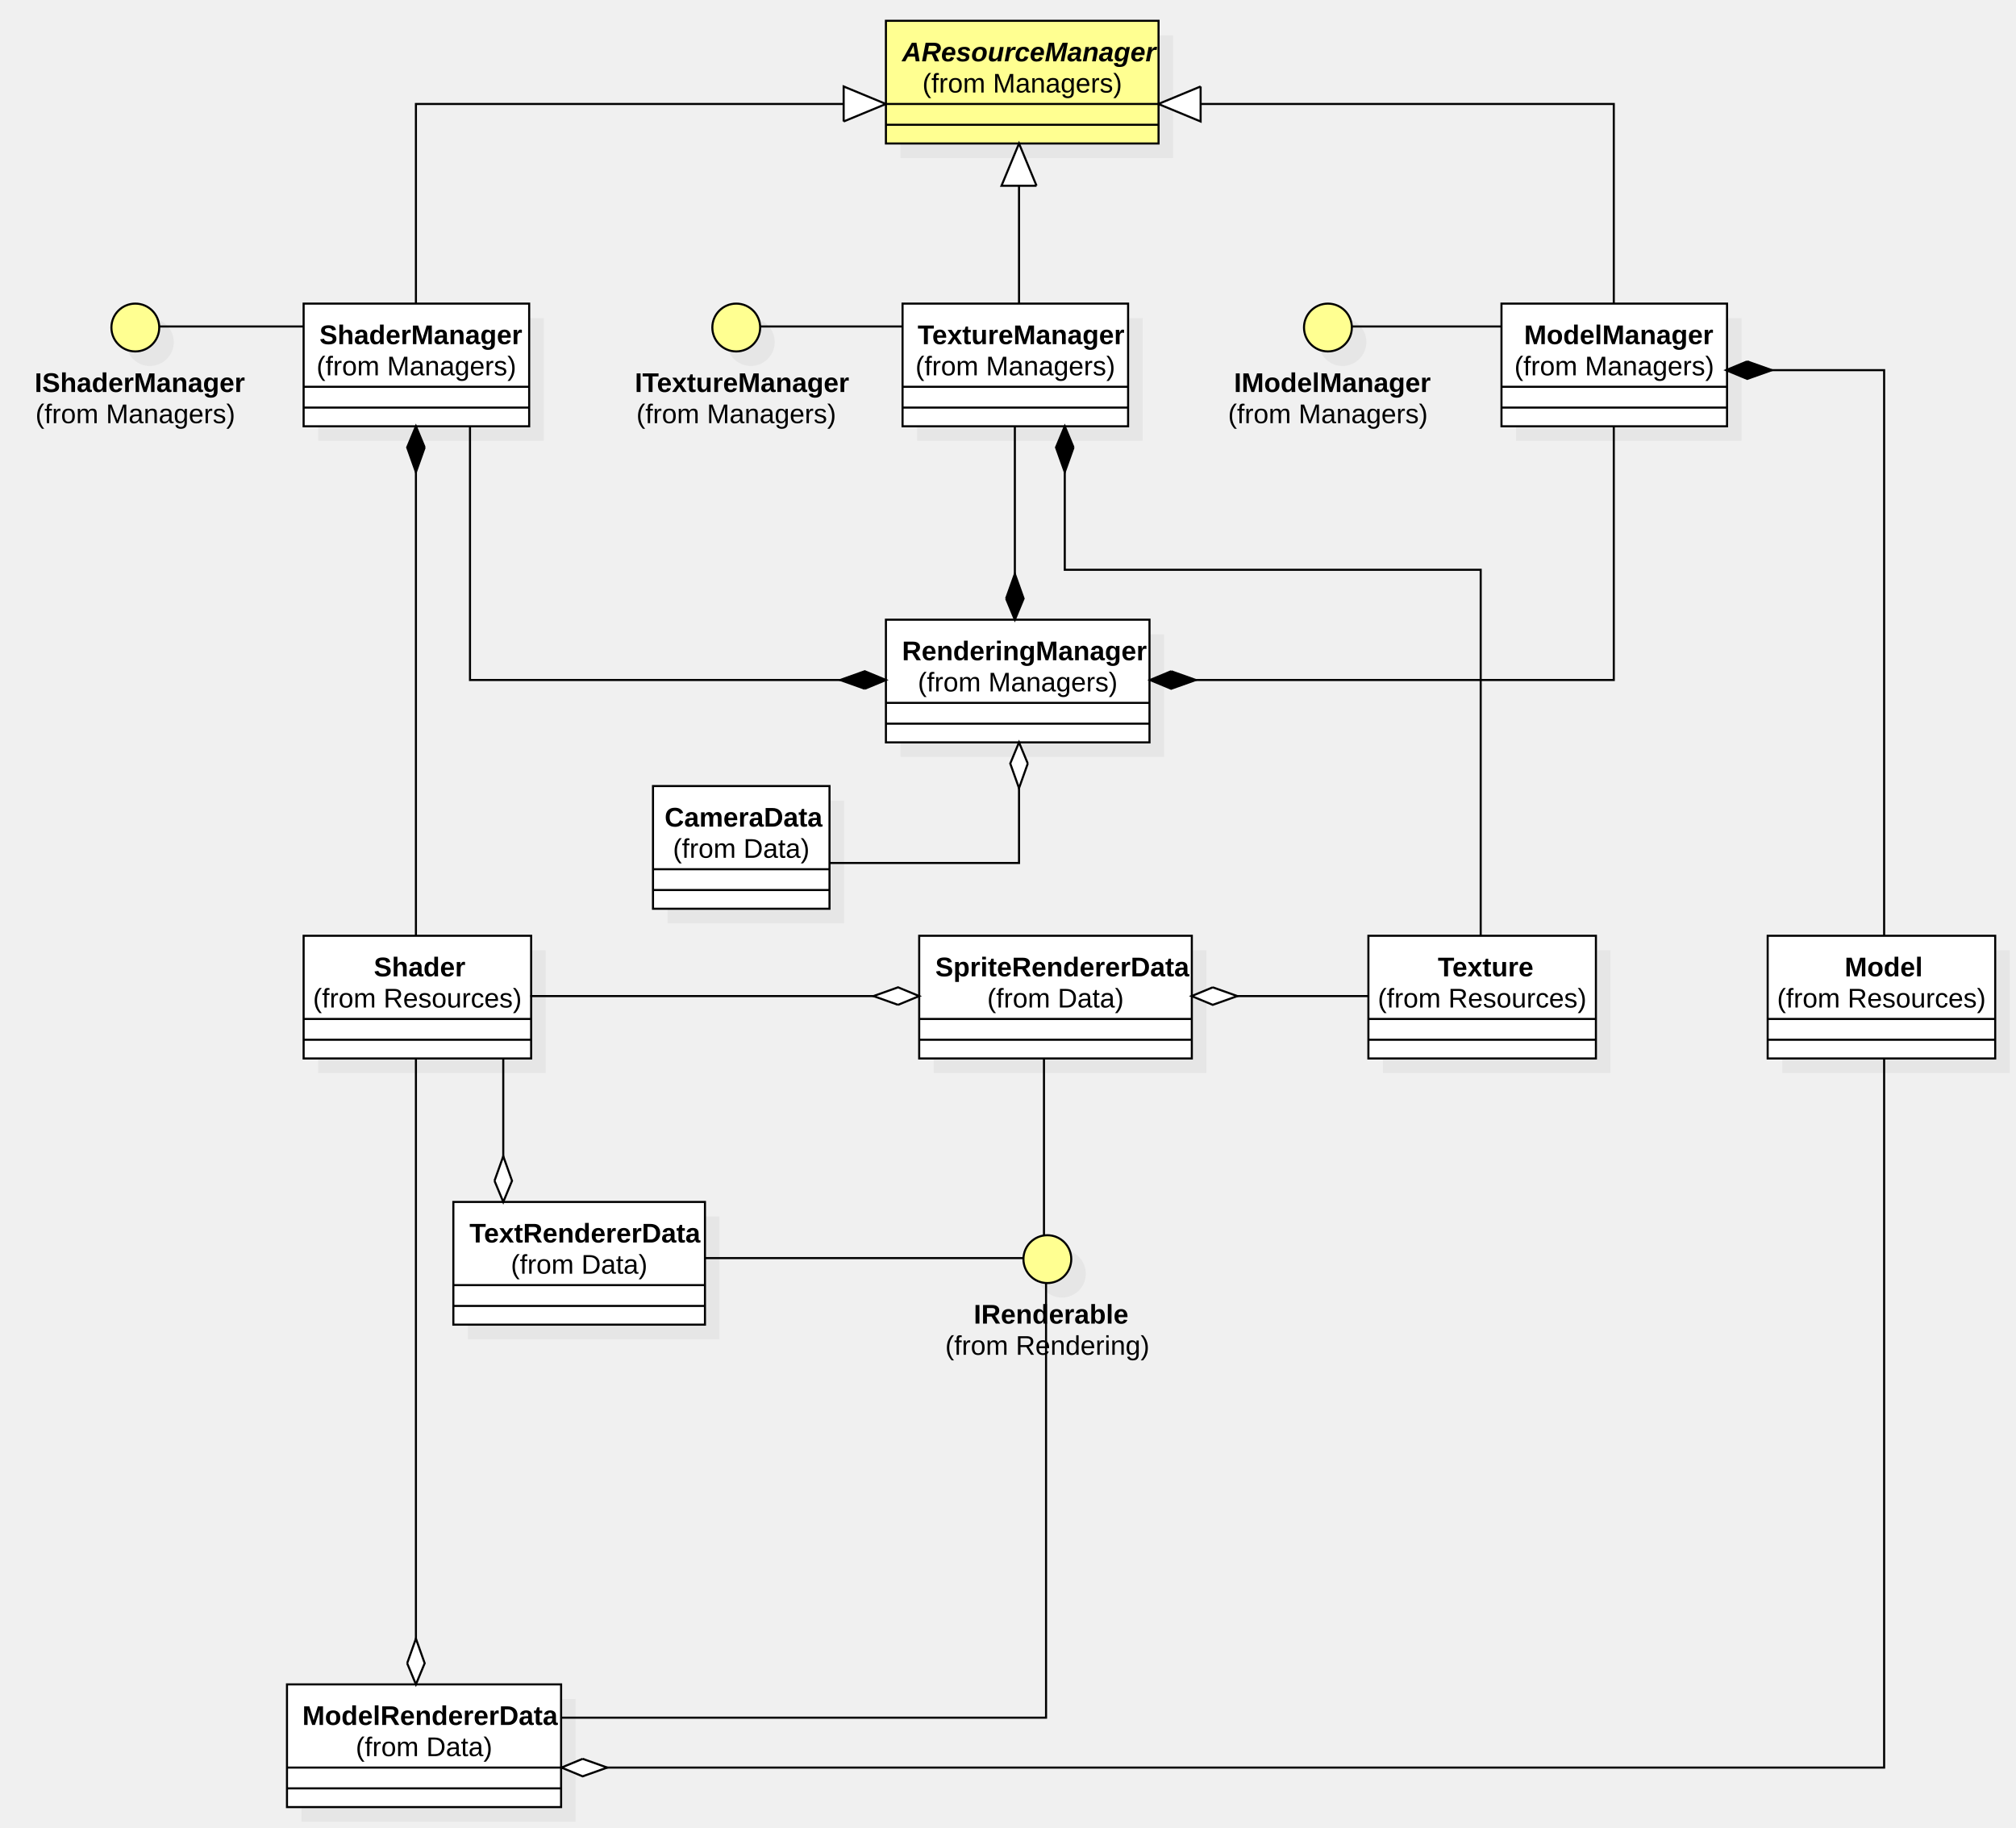
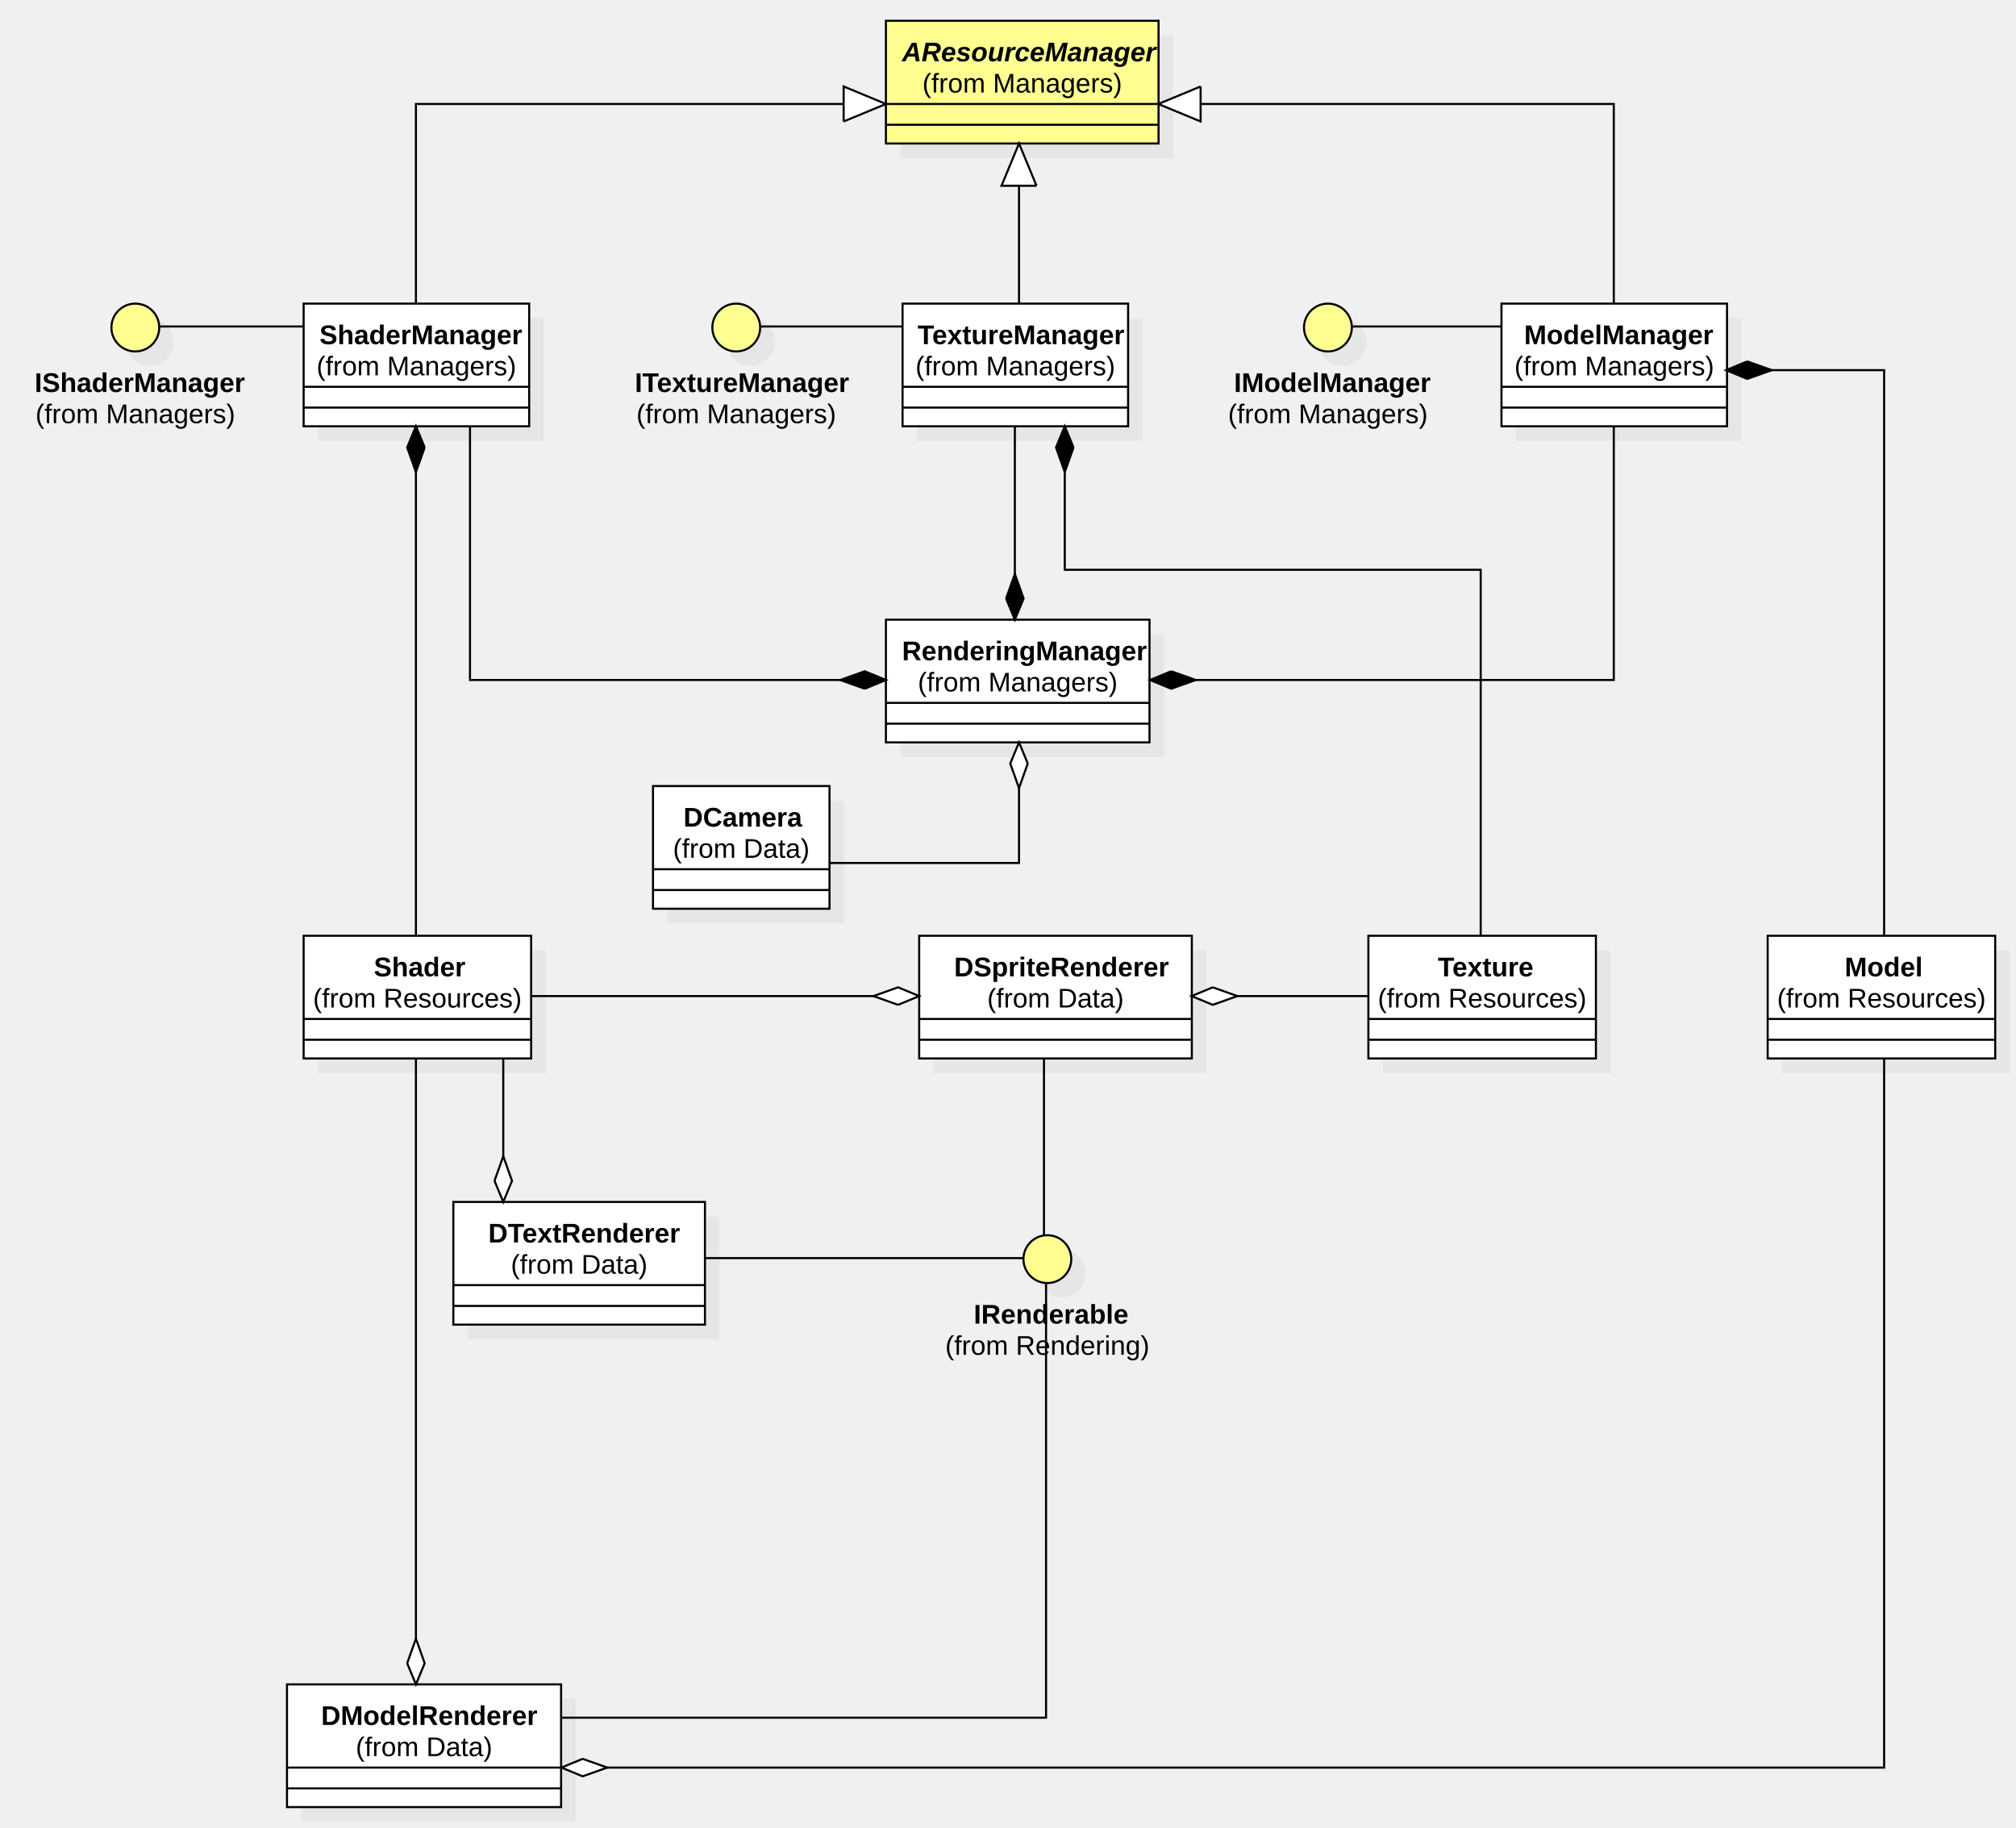
<svg xmlns="http://www.w3.org/2000/svg" version="1.1" width="969.407" height="879">
  <defs />
  <g>
    <g transform="translate(-22,-6) scale(1,1)">
      <rect fill="#C0C0C0" stroke="none" x="455" y="311" width="126.743" height="59" opacity="0.2" />
    </g>
    <g transform="translate(-22,-6) scale(1,1)">
      <rect fill="#ffffff" stroke="none" x="448" y="304" width="126.743" height="59" />
    </g>
    <g transform="translate(-22,-6) scale(1,1)">
      <path fill="none" stroke="#000000" d="M 448 304 L 574.743 304 L 574.743 363 L 448 363 L 448 304 Z Z" stroke-miterlimit="10" />
    </g>
    <g transform="translate(-22,-6) scale(1,1)">
      <path fill="none" stroke="#000000" d="M 448 344 L 574.743 344" stroke-miterlimit="10" />
    </g>
    <g transform="translate(-22,-6) scale(1,1)">
      <path fill="none" stroke="#000000" d="M 448 354 L 574.743 354" stroke-miterlimit="10" />
    </g>
    <g transform="translate(-22,-6) scale(1,1)">
      <g>
        <path fill="none" stroke="none" />
        <text fill="#000000" stroke="none" font-family="Arial" font-size="13px" font-style="normal" font-weight="bold" text-decoration="none" x="455.725" y="323.5">RenderingManager</text>
      </g>
    </g>
    <g transform="translate(-22,-6) scale(1,1)">
      <g>
        <path fill="none" stroke="none" />
        <text fill="#000000" stroke="none" font-family="Arial" font-size="13px" font-style="normal" font-weight="normal" text-decoration="none" x="463.332" y="338.5">(from Managers)</text>
      </g>
    </g>
    <g transform="translate(-22,-6) scale(1,1)">
      <rect fill="#C0C0C0" stroke="none" x="175" y="159" width="108.455" height="59" opacity="0.2" />
    </g>
    <g transform="translate(-22,-6) scale(1,1)">
      <rect fill="#ffffff" stroke="none" x="168" y="152" width="108.455" height="59" />
    </g>
    <g transform="translate(-22,-6) scale(1,1)">
      <path fill="none" stroke="#000000" d="M 168 152 L 276.455 152 L 276.455 211 L 168 211 L 168 152 Z Z" stroke-miterlimit="10" />
    </g>
    <g transform="translate(-22,-6) scale(1,1)">
      <path fill="none" stroke="#000000" d="M 168 192 L 276.455 192" stroke-miterlimit="10" />
    </g>
    <g transform="translate(-22,-6) scale(1,1)">
      <path fill="none" stroke="#000000" d="M 168 202 L 276.455 202" stroke-miterlimit="10" />
    </g>
    <g transform="translate(-22,-6) scale(1,1)">
      <g>
        <path fill="none" stroke="none" />
        <text fill="#000000" stroke="none" font-family="Arial" font-size="13px" font-style="normal" font-weight="bold" text-decoration="none" x="175.614" y="171.5">ShaderManager</text>
      </g>
    </g>
    <g transform="translate(-22,-6) scale(1,1)">
      <g>
        <path fill="none" stroke="none" />
        <text fill="#000000" stroke="none" font-family="Arial" font-size="13px" font-style="normal" font-weight="normal" text-decoration="none" x="174.188" y="186.5">(from Managers)</text>
      </g>
    </g>
    <g transform="translate(-22,-6) scale(1,1)">
      <rect fill="#C0C0C0" stroke="none" x="455" y="23" width="131.097" height="59" opacity="0.2" />
    </g>
    <g transform="translate(-22,-6) scale(1,1)">
      <rect fill="#ffff91" stroke="none" x="448" y="16" width="131.097" height="59" />
    </g>
    <g transform="translate(-22,-6) scale(1,1)">
      <path fill="none" stroke="#000000" d="M 448 16 L 579.097 16 L 579.097 75 L 448 75 L 448 16 Z Z" stroke-miterlimit="10" />
    </g>
    <g transform="translate(-22,-6) scale(1,1)">
      <path fill="none" stroke="#000000" d="M 448 56 L 579.097 56" stroke-miterlimit="10" />
    </g>
    <g transform="translate(-22,-6) scale(1,1)">
      <path fill="none" stroke="#000000" d="M 448 66 L 579.097 66" stroke-miterlimit="10" />
    </g>
    <g transform="translate(-22,-6) scale(1,1)">
      <g>
        <path fill="none" stroke="none" />
        <text fill="#000000" stroke="none" font-family="Arial" font-size="13px" font-style="italic" font-weight="bold" text-decoration="none" x="455.74" y="35.5">AResourceManager</text>
      </g>
    </g>
    <g transform="translate(-22,-6) scale(1,1)">
      <g>
        <path fill="none" stroke="none" />
        <text fill="#000000" stroke="none" font-family="Arial" font-size="13px" font-style="normal" font-weight="normal" text-decoration="none" x="465.51" y="50.5">(from Managers)</text>
      </g>
    </g>
    <g transform="translate(-22,-6) scale(1,1)">
      <path fill="none" stroke="#000000" d="M 222 152 L 222 56 L 448 56" stroke-miterlimit="10" />
    </g>
    <g transform="translate(-22,-6) scale(1,1)">
      <path fill="#FFFFFF" stroke="none" d="M 427.675 64.419 L 448 56 L 427.675 47.581" />
    </g>
    <g transform="translate(-22,-6) scale(1,1)">
      <path fill="none" stroke="#000000" d="M 427.675 64.419 L 448 56 L 427.675 47.581 L 427.675 64.419" stroke-miterlimit="10" />
    </g>
    <g transform="translate(-22,-6) scale(1,1)">
      <rect fill="#C0C0C0" stroke="none" x="463" y="159" width="108.455" height="59" opacity="0.2" />
    </g>
    <g transform="translate(-22,-6) scale(1,1)">
      <rect fill="#ffffff" stroke="none" x="456" y="152" width="108.455" height="59" />
    </g>
    <g transform="translate(-22,-6) scale(1,1)">
      <path fill="none" stroke="#000000" d="M 456 152 L 564.455 152 L 564.455 211 L 456 211 L 456 152 Z Z" stroke-miterlimit="10" />
    </g>
    <g transform="translate(-22,-6) scale(1,1)">
      <path fill="none" stroke="#000000" d="M 456 192 L 564.455 192" stroke-miterlimit="10" />
    </g>
    <g transform="translate(-22,-6) scale(1,1)">
      <path fill="none" stroke="#000000" d="M 456 202 L 564.455 202" stroke-miterlimit="10" />
    </g>
    <g transform="translate(-22,-6) scale(1,1)">
      <g>
        <path fill="none" stroke="none" />
        <text fill="#000000" stroke="none" font-family="Arial" font-size="13px" font-style="normal" font-weight="bold" text-decoration="none" x="463.258" y="171.5">TextureManager</text>
      </g>
    </g>
    <g transform="translate(-22,-6) scale(1,1)">
      <g>
        <path fill="none" stroke="none" />
        <text fill="#000000" stroke="none" font-family="Arial" font-size="13px" font-style="normal" font-weight="normal" text-decoration="none" x="462.188" y="186.5">(from Managers)</text>
      </g>
    </g>
    <g transform="translate(-22,-6) scale(1,1)">
      <rect fill="#C0C0C0" stroke="none" x="751" y="159" width="108.455" height="59" opacity="0.2" />
    </g>
    <g transform="translate(-22,-6) scale(1,1)">
      <rect fill="#ffffff" stroke="none" x="744" y="152" width="108.455" height="59" />
    </g>
    <g transform="translate(-22,-6) scale(1,1)">
      <path fill="none" stroke="#000000" d="M 744 152 L 852.455 152 L 852.455 211 L 744 211 L 744 152 Z Z" stroke-miterlimit="10" />
    </g>
    <g transform="translate(-22,-6) scale(1,1)">
      <path fill="none" stroke="#000000" d="M 744 192 L 852.455 192" stroke-miterlimit="10" />
    </g>
    <g transform="translate(-22,-6) scale(1,1)">
      <path fill="none" stroke="#000000" d="M 744 202 L 852.455 202" stroke-miterlimit="10" />
    </g>
    <g transform="translate(-22,-6) scale(1,1)">
      <g>
        <path fill="none" stroke="none" />
        <text fill="#000000" stroke="none" font-family="Arial" font-size="13px" font-style="normal" font-weight="bold" text-decoration="none" x="754.87" y="171.5">ModelManager</text>
      </g>
    </g>
    <g transform="translate(-22,-6) scale(1,1)">
      <g>
        <path fill="none" stroke="none" />
        <text fill="#000000" stroke="none" font-family="Arial" font-size="13px" font-style="normal" font-weight="normal" text-decoration="none" x="750.188" y="186.5">(from Managers)</text>
      </g>
    </g>
    <g transform="translate(-22,-6) scale(1,1)">
      <path fill="none" stroke="#000000" d="M 512 152 L 512 75" stroke-miterlimit="10" />
    </g>
    <g transform="translate(-22,-6) scale(1,1)">
      <path fill="#FFFFFF" stroke="none" d="M 520.419 95.325 L 512 75 L 503.581 95.325" />
    </g>
    <g transform="translate(-22,-6) scale(1,1)">
      <path fill="none" stroke="#000000" d="M 520.419 95.325 L 512 75 L 503.581 95.325 L 520.419 95.325" stroke-miterlimit="10" />
    </g>
    <g transform="translate(-22,-6) scale(1,1)">
      <path fill="none" stroke="#000000" d="M 798 152 L 798 56 L 579 56" stroke-miterlimit="10" />
    </g>
    <g transform="translate(-22,-6) scale(1,1)">
      <path fill="#FFFFFF" stroke="none" d="M 599.325 47.581 L 579 56 L 599.325 64.419" />
    </g>
    <g transform="translate(-22,-6) scale(1,1)">
      <path fill="none" stroke="#000000" d="M 599.325 47.581 L 579 56 L 599.325 64.419 L 599.325 47.581" stroke-miterlimit="10" />
    </g>
    <g transform="translate(-22,-6) scale(1,1)">
      <path fill="none" stroke="#000000" d="M 248 211 L 248 333 L 448 333" stroke-miterlimit="10" />
    </g>
    <g transform="translate(-22,-6) scale(1,1)">
      <path fill="#000000" stroke="none" d="M 437.837 337.21 L 448 333 L 437.837 328.79 L 426 333" />
    </g>
    <g transform="translate(-22,-6) scale(1,1)">
      <path fill="none" stroke="#000000" d="M 437.837 337.21 L 448 333 L 437.837 328.79 L 426 333 L 437.837 337.21" stroke-miterlimit="10" />
    </g>
    <g transform="translate(-22,-6) scale(1,1)">
      <path fill="none" stroke="#000000" d="M 510 211 L 510 304" stroke-miterlimit="10" />
    </g>
    <g transform="translate(-22,-6) scale(1,1)">
      <path fill="#000000" stroke="none" d="M 505.79 293.837 L 510 304 L 514.21 293.837 L 510 282" />
    </g>
    <g transform="translate(-22,-6) scale(1,1)">
      <path fill="none" stroke="#000000" d="M 505.79 293.837 L 510 304 L 514.21 293.837 L 510 282 L 505.79 293.837" stroke-miterlimit="10" />
    </g>
    <g transform="translate(-22,-6) scale(1,1)">
      <path fill="none" stroke="#000000" d="M 798 211 L 798 333 L 575 333" stroke-miterlimit="10" />
    </g>
    <g transform="translate(-22,-6) scale(1,1)">
      <path fill="#000000" stroke="none" d="M 585.163 328.79 L 575 333 L 585.163 337.21 L 597 333" />
    </g>
    <g transform="translate(-22,-6) scale(1,1)">
      <path fill="none" stroke="#000000" d="M 585.163 328.79 L 575 333 L 585.163 337.21 L 597 333 L 585.163 328.79" stroke-miterlimit="10" />
    </g>
    <g transform="translate(-22,-6) scale(1,1)">
      <rect fill="#C0C0C0" stroke="none" x="687" y="463" width="109.407" height="59" opacity="0.2" />
    </g>
    <g transform="translate(-22,-6) scale(1,1)">
      <rect fill="#ffffff" stroke="none" x="680" y="456" width="109.407" height="59" />
    </g>
    <g transform="translate(-22,-6) scale(1,1)">
      <path fill="none" stroke="#000000" d="M 680 456 L 789.407 456 L 789.407 515 L 680 515 L 680 456 Z Z" stroke-miterlimit="10" />
    </g>
    <g transform="translate(-22,-6) scale(1,1)">
      <path fill="none" stroke="#000000" d="M 680 496 L 789.407 496" stroke-miterlimit="10" />
    </g>
    <g transform="translate(-22,-6) scale(1,1)">
      <path fill="none" stroke="#000000" d="M 680 506 L 789.407 506" stroke-miterlimit="10" />
    </g>
    <g transform="translate(-22,-6) scale(1,1)">
      <g>
        <path fill="none" stroke="none" />
        <text fill="#000000" stroke="none" font-family="Arial" font-size="13px" font-style="normal" font-weight="bold" text-decoration="none" x="713.388" y="475.5">Texture</text>
      </g>
    </g>
    <g transform="translate(-22,-6) scale(1,1)">
      <g>
        <path fill="none" stroke="none" />
        <text fill="#000000" stroke="none" font-family="Arial" font-size="13px" font-style="normal" font-weight="normal" text-decoration="none" x="684.5" y="490.5">(from Resources)</text>
      </g>
    </g>
    <g transform="translate(-22,-6) scale(1,1)">
      <rect fill="#C0C0C0" stroke="none" x="175" y="463" width="109.407" height="59" opacity="0.2" />
    </g>
    <g transform="translate(-22,-6) scale(1,1)">
      <rect fill="#ffffff" stroke="none" x="168" y="456" width="109.407" height="59" />
    </g>
    <g transform="translate(-22,-6) scale(1,1)">
      <path fill="none" stroke="#000000" d="M 168 456 L 277.407 456 L 277.407 515 L 168 515 L 168 456 Z Z" stroke-miterlimit="10" />
    </g>
    <g transform="translate(-22,-6) scale(1,1)">
      <path fill="none" stroke="#000000" d="M 168 496 L 277.407 496" stroke-miterlimit="10" />
    </g>
    <g transform="translate(-22,-6) scale(1,1)">
      <path fill="none" stroke="#000000" d="M 168 506 L 277.407 506" stroke-miterlimit="10" />
    </g>
    <g transform="translate(-22,-6) scale(1,1)">
      <g>
        <path fill="none" stroke="none" />
        <text fill="#000000" stroke="none" font-family="Arial" font-size="13px" font-style="normal" font-weight="bold" text-decoration="none" x="201.744" y="475.5">Shader</text>
      </g>
    </g>
    <g transform="translate(-22,-6) scale(1,1)">
      <g>
        <path fill="none" stroke="none" />
        <text fill="#000000" stroke="none" font-family="Arial" font-size="13px" font-style="normal" font-weight="normal" text-decoration="none" x="172.5" y="490.5">(from Resources)</text>
      </g>
    </g>
    <g transform="translate(-22,-6) scale(1,1)">
      <rect fill="#C0C0C0" stroke="none" x="879" y="463" width="109.407" height="59" opacity="0.2" />
    </g>
    <g transform="translate(-22,-6) scale(1,1)">
      <rect fill="#ffffff" stroke="none" x="872" y="456" width="109.407" height="59" />
    </g>
    <g transform="translate(-22,-6) scale(1,1)">
      <path fill="none" stroke="#000000" d="M 872 456 L 981.407 456 L 981.407 515 L 872 515 L 872 456 Z Z" stroke-miterlimit="10" />
    </g>
    <g transform="translate(-22,-6) scale(1,1)">
      <path fill="none" stroke="#000000" d="M 872 496 L 981.407 496" stroke-miterlimit="10" />
    </g>
    <g transform="translate(-22,-6) scale(1,1)">
      <path fill="none" stroke="#000000" d="M 872 506 L 981.407 506" stroke-miterlimit="10" />
    </g>
    <g transform="translate(-22,-6) scale(1,1)">
      <g>
        <path fill="none" stroke="none" />
        <text fill="#000000" stroke="none" font-family="Arial" font-size="13px" font-style="normal" font-weight="bold" text-decoration="none" x="909" y="475.5">Model</text>
      </g>
    </g>
    <g transform="translate(-22,-6) scale(1,1)">
      <g>
        <path fill="none" stroke="none" />
        <text fill="#000000" stroke="none" font-family="Arial" font-size="13px" font-style="normal" font-weight="normal" text-decoration="none" x="876.5" y="490.5">(from Resources)</text>
      </g>
    </g>
    <g transform="translate(-22,-6) scale(1,1)">
      <rect fill="#C0C0C0" stroke="none" x="167" y="823" width="131.808" height="59" opacity="0.2" />
    </g>
    <g transform="translate(-22,-6) scale(1,1)">
      <rect fill="#ffffff" stroke="none" x="160" y="816" width="131.808" height="59" />
    </g>
    <g transform="translate(-22,-6) scale(1,1)">
      <path fill="none" stroke="#000000" d="M 160 816 L 291.808 816 L 291.808 875 L 160 875 L 160 816 Z Z" stroke-miterlimit="10" />
    </g>
    <g transform="translate(-22,-6) scale(1,1)">
      <path fill="none" stroke="#000000" d="M 160 856 L 291.808 856" stroke-miterlimit="10" />
    </g>
    <g transform="translate(-22,-6) scale(1,1)">
      <path fill="none" stroke="#000000" d="M 160 866 L 291.808 866" stroke-miterlimit="10" />
    </g>
    <g transform="translate(-22,-6) scale(1,1)">
      <g>
        <path fill="none" stroke="none" />
-         <text fill="#000000" stroke="none" font-family="Arial" font-size="13px" font-style="normal" font-weight="bold" text-decoration="none" x="167.372" y="835.5">ModelRendererData</text>
+         <text fill="#000000" stroke="none" font-family="Arial" font-size="13px" font-style="normal" font-weight="bold" text-decoration="none" x="176.408" y="835.5">DModelRenderer</text>
      </g>
    </g>
    <g transform="translate(-22,-6) scale(1,1)">
      <g>
        <path fill="none" stroke="none" />
        <text fill="#000000" stroke="none" font-family="Arial" font-size="13px" font-style="normal" font-weight="normal" text-decoration="none" x="193.039" y="850.5">(from Data)</text>
      </g>
    </g>
    <g transform="translate(-22,-6) scale(1,1)">
      <rect fill="#C0C0C0" stroke="none" x="247" y="591" width="120.985" height="59" opacity="0.2" />
    </g>
    <g transform="translate(-22,-6) scale(1,1)">
      <rect fill="#ffffff" stroke="none" x="240" y="584" width="120.985" height="59" />
    </g>
    <g transform="translate(-22,-6) scale(1,1)">
      <path fill="none" stroke="#000000" d="M 240 584 L 360.985 584 L 360.985 643 L 240 643 L 240 584 Z Z" stroke-miterlimit="10" />
    </g>
    <g transform="translate(-22,-6) scale(1,1)">
      <path fill="none" stroke="#000000" d="M 240 624 L 360.985 624" stroke-miterlimit="10" />
    </g>
    <g transform="translate(-22,-6) scale(1,1)">
      <path fill="none" stroke="#000000" d="M 240 634 L 360.985 634" stroke-miterlimit="10" />
    </g>
    <g transform="translate(-22,-6) scale(1,1)">
      <g>
        <path fill="none" stroke="none" />
-         <text fill="#000000" stroke="none" font-family="Arial" font-size="13px" font-style="normal" font-weight="bold" text-decoration="none" x="247.744" y="603.5">TextRendererData</text>
+         <text fill="#000000" stroke="none" font-family="Arial" font-size="13px" font-style="normal" font-weight="bold" text-decoration="none" x="256.78" y="603.5">DTextRenderer</text>
      </g>
    </g>
    <g transform="translate(-22,-6) scale(1,1)">
      <g>
        <path fill="none" stroke="none" />
        <text fill="#000000" stroke="none" font-family="Arial" font-size="13px" font-style="normal" font-weight="normal" text-decoration="none" x="267.628" y="618.5">(from Data)</text>
      </g>
    </g>
    <g transform="translate(-22,-6) scale(1,1)">
      <path fill="none" stroke="#000000" d="M 222 456 L 222 211" stroke-miterlimit="10" />
    </g>
    <g transform="translate(-22,-6) scale(1,1)">
      <path fill="#000000" stroke="none" d="M 226.21 221.163 L 222 211 L 217.79 221.163 L 222 233" />
    </g>
    <g transform="translate(-22,-6) scale(1,1)">
      <path fill="none" stroke="#000000" d="M 226.21 221.163 L 222 211 L 217.79 221.163 L 222 233 L 226.21 221.163" stroke-miterlimit="10" />
    </g>
    <g transform="translate(-22,-6) scale(1,1)">
      <path fill="none" stroke="#000000" d="M 264 515 L 264 584" stroke-miterlimit="10" />
    </g>
    <g transform="translate(-22,-6) scale(1,1)">
      <path fill="#FFFFFF" stroke="none" d="M 259.79 573.837 L 264 584 L 268.21 573.837 L 264 562" />
    </g>
    <g transform="translate(-22,-6) scale(1,1)">
      <path fill="none" stroke="#000000" d="M 259.79 573.837 L 264 584 L 268.21 573.837 L 264 562 L 259.79 573.837" stroke-miterlimit="10" />
    </g>
    <g transform="translate(-22,-6) scale(1,1)">
      <path fill="none" stroke="#000000" d="M 222 515 L 222 816" stroke-miterlimit="10" />
    </g>
    <g transform="translate(-22,-6) scale(1,1)">
      <path fill="#FFFFFF" stroke="none" d="M 217.79 805.837 L 222 816 L 226.21 805.837 L 222 794" />
    </g>
    <g transform="translate(-22,-6) scale(1,1)">
      <path fill="none" stroke="#000000" d="M 217.79 805.837 L 222 816 L 226.21 805.837 L 222 794 L 217.79 805.837" stroke-miterlimit="10" />
    </g>
    <g transform="translate(-22,-6) scale(1,1)">
      <path fill="none" stroke="#000000" d="M 928 515 L 928 856 L 292 856" stroke-miterlimit="10" />
    </g>
    <g transform="translate(-22,-6) scale(1,1)">
      <path fill="#FFFFFF" stroke="none" d="M 302.163 851.79 L 292 856 L 302.163 860.21 L 314 856" />
    </g>
    <g transform="translate(-22,-6) scale(1,1)">
      <path fill="none" stroke="#000000" d="M 302.163 851.79 L 292 856 L 302.163 860.21 L 314 856 L 302.163 851.79" stroke-miterlimit="10" />
    </g>
    <g transform="translate(-22,-6) scale(1,1)">
      <path fill="none" stroke="#000000" d="M 928 456 L 928 184 L 852 184" stroke-miterlimit="10" />
    </g>
    <g transform="translate(-22,-6) scale(1,1)">
      <path fill="#000000" stroke="none" d="M 862.163 179.79 L 852 184 L 862.163 188.21 L 874 184" />
    </g>
    <g transform="translate(-22,-6) scale(1,1)">
      <path fill="none" stroke="#000000" d="M 862.163 179.79 L 852 184 L 862.163 188.21 L 874 184 L 862.163 179.79" stroke-miterlimit="10" />
    </g>
    <g transform="translate(-22,-6) scale(1,1)">
      <rect fill="#C0C0C0" stroke="none" x="471" y="463" width="131.097" height="59" opacity="0.2" />
    </g>
    <g transform="translate(-22,-6) scale(1,1)">
      <rect fill="#ffffff" stroke="none" x="464" y="456" width="131.097" height="59" />
    </g>
    <g transform="translate(-22,-6) scale(1,1)">
      <path fill="none" stroke="#000000" d="M 464 456 L 595.097 456 L 595.097 515 L 464 515 L 464 456 Z Z" stroke-miterlimit="10" />
    </g>
    <g transform="translate(-22,-6) scale(1,1)">
      <path fill="none" stroke="#000000" d="M 464 496 L 595.097 496" stroke-miterlimit="10" />
    </g>
    <g transform="translate(-22,-6) scale(1,1)">
      <path fill="none" stroke="#000000" d="M 464 506 L 595.097 506" stroke-miterlimit="10" />
    </g>
    <g transform="translate(-22,-6) scale(1,1)">
      <g>
        <path fill="none" stroke="none" />
-         <text fill="#000000" stroke="none" font-family="Arial" font-size="13px" font-style="normal" font-weight="bold" text-decoration="none" x="471.74" y="475.5">SpriteRendererData</text>
+         <text fill="#000000" stroke="none" font-family="Arial" font-size="13px" font-style="normal" font-weight="bold" text-decoration="none" x="480.776" y="475.5">DSpriteRenderer</text>
      </g>
    </g>
    <g transform="translate(-22,-6) scale(1,1)">
      <g>
        <path fill="none" stroke="none" />
        <text fill="#000000" stroke="none" font-family="Arial" font-size="13px" font-style="normal" font-weight="normal" text-decoration="none" x="496.684" y="490.5">(from Data)</text>
      </g>
    </g>
    <g transform="translate(-22,-6) scale(1,1)">
      <path fill="none" stroke="#000000" d="M 734 456 L 734 280 L 534 280 L 534 211" stroke-miterlimit="10" />
    </g>
    <g transform="translate(-22,-6) scale(1,1)">
      <path fill="#000000" stroke="none" d="M 538.21 221.163 L 534 211 L 529.79 221.163 L 534 233" />
    </g>
    <g transform="translate(-22,-6) scale(1,1)">
      <path fill="none" stroke="#000000" d="M 538.21 221.163 L 534 211 L 529.79 221.163 L 534 233 L 538.21 221.163" stroke-miterlimit="10" />
    </g>
    <g transform="translate(-22,-6) scale(1,1)">
      <path fill="none" stroke="#000000" d="M 680 485 L 595 485" stroke-miterlimit="10" />
    </g>
    <g transform="translate(-22,-6) scale(1,1)">
      <path fill="#FFFFFF" stroke="none" d="M 605.163 480.79 L 595 485 L 605.163 489.21 L 617 485" />
    </g>
    <g transform="translate(-22,-6) scale(1,1)">
      <path fill="none" stroke="#000000" d="M 605.163 480.79 L 595 485 L 605.163 489.21 L 617 485 L 605.163 480.79" stroke-miterlimit="10" />
    </g>
    <g transform="translate(-22,-6) scale(1,1)">
      <path fill="none" stroke="#000000" d="M 277 485 L 464 485" stroke-miterlimit="10" />
    </g>
    <g transform="translate(-22,-6) scale(1,1)">
      <path fill="#FFFFFF" stroke="none" d="M 453.837 489.21 L 464 485 L 453.837 480.79 L 442 485" />
    </g>
    <g transform="translate(-22,-6) scale(1,1)">
      <path fill="none" stroke="#000000" d="M 453.837 489.21 L 464 485 L 453.837 480.79 L 442 485 L 453.837 489.21" stroke-miterlimit="10" />
    </g>
    <g transform="translate(-22,-6) scale(1,1)">
      <path fill="#C0C0C0" stroke="none" d="M 521.128 618.5 C 521.128 612.149 526.276 607 532.628 607 C 538.979 607 544.128 612.149 544.128 618.5 C 544.128 624.851 538.979 630 532.628 630 C 526.276 630 521.128 624.851 521.128 618.5 Z" opacity="0.2" />
    </g>
    <g transform="translate(-22,-6) scale(1,1)">
      <path fill="#ffff91" stroke="none" d="M 514.128 611.5 C 514.128 605.149 519.276 600 525.628 600 C 531.979 600 537.128 605.149 537.128 611.5 C 537.128 617.851 531.979 623 525.628 623 C 519.276 623 514.128 617.851 514.128 611.5 Z" />
    </g>
    <g transform="translate(-22,-6) scale(1,1)">
      <path fill="none" stroke="#000000" d="M 514.128 611.5 C 514.128 605.149 519.276 600 525.628 600 C 531.979 600 537.128 605.149 537.128 611.5 C 537.128 617.851 531.979 623 525.628 623 C 519.276 623 514.128 617.851 514.128 611.5 Z" stroke-miterlimit="10" />
    </g>
    <g transform="translate(-22,-6) scale(1,1)">
      <g>
        <path fill="none" stroke="none" />
        <text fill="#000000" stroke="none" font-family="Arial" font-size="13px" font-style="normal" font-weight="bold" text-decoration="none" x="490.214" y="642.5">IRenderable</text>
      </g>
    </g>
    <g transform="translate(-22,-6) scale(1,1)">
      <g>
        <path fill="none" stroke="none" />
        <text fill="#000000" stroke="none" font-family="Arial" font-size="13px" font-style="normal" font-weight="normal" text-decoration="none" x="476.5" y="657.5">(from Rendering)</text>
      </g>
    </g>
    <g transform="translate(-22,-6) scale(1,1)">
      <path fill="none" stroke="#000000" d="M 361 611 L 514.128 611" stroke-miterlimit="10" />
    </g>
    <g transform="translate(-22,-6) scale(1,1)">
      <path fill="none" stroke="#000000" d="M 292 832 L 525 832 L 525 623" stroke-miterlimit="10" />
    </g>
    <g transform="translate(-22,-6) scale(1,1)">
      <path fill="none" stroke="#000000" d="M 524 515 L 524 600" stroke-miterlimit="10" />
    </g>
    <g transform="translate(-22,-6) scale(1,1)">
      <path fill="#C0C0C0" stroke="none" d="M 82.572 170.5 C 82.572 164.149 87.721 159 94.072 159 C 100.423 159 105.572 164.149 105.572 170.5 C 105.572 176.851 100.423 182 94.072 182 C 87.721 182 82.572 176.851 82.572 170.5 Z" opacity="0.2" />
    </g>
    <g transform="translate(-22,-6) scale(1,1)">
      <path fill="#ffff91" stroke="none" d="M 75.572 163.5 C 75.572 157.149 80.721 152 87.072 152 C 93.423 152 98.572 157.149 98.572 163.5 C 98.572 169.851 93.423 175 87.072 175 C 80.721 175 75.572 169.851 75.572 163.5 Z" />
    </g>
    <g transform="translate(-22,-6) scale(1,1)">
      <path fill="none" stroke="#000000" d="M 75.572 163.5 C 75.572 157.149 80.721 152 87.072 152 C 93.423 152 98.572 157.149 98.572 163.5 C 98.572 169.851 93.423 175 87.072 175 C 80.721 175 75.572 169.851 75.572 163.5 Z" stroke-miterlimit="10" />
    </g>
    <g transform="translate(-22,-6) scale(1,1)">
      <g>
        <path fill="none" stroke="none" />
        <text fill="#000000" stroke="none" font-family="Arial" font-size="13px" font-style="normal" font-weight="bold" text-decoration="none" x="38.652" y="194.5">IShaderManager</text>
      </g>
    </g>
    <g transform="translate(-22,-6) scale(1,1)">
      <g>
        <path fill="none" stroke="none" />
        <text fill="#000000" stroke="none" font-family="Arial" font-size="13px" font-style="normal" font-weight="normal" text-decoration="none" x="39.033" y="209.5">(from Managers)</text>
      </g>
    </g>
    <g transform="translate(-22,-6) scale(1,1)">
      <path fill="#C0C0C0" stroke="none" d="M 371.533 170.5 C 371.533 164.149 376.682 159 383.033 159 C 389.385 159 394.533 164.149 394.533 170.5 C 394.533 176.851 389.385 182 383.033 182 C 376.682 182 371.533 176.851 371.533 170.5 Z" opacity="0.2" />
    </g>
    <g transform="translate(-22,-6) scale(1,1)">
      <path fill="#ffff91" stroke="none" d="M 364.533 163.5 C 364.533 157.149 369.682 152 376.033 152 C 382.385 152 387.533 157.149 387.533 163.5 C 387.533 169.851 382.385 175 376.033 175 C 369.682 175 364.533 169.851 364.533 163.5 Z" />
    </g>
    <g transform="translate(-22,-6) scale(1,1)">
      <path fill="none" stroke="#000000" d="M 364.533 163.5 C 364.533 157.149 369.682 152 376.033 152 C 382.385 152 387.533 157.149 387.533 163.5 C 387.533 169.851 382.385 175 376.033 175 C 369.682 175 364.533 169.851 364.533 163.5 Z" stroke-miterlimit="10" />
    </g>
    <g transform="translate(-22,-6) scale(1,1)">
      <g>
        <path fill="none" stroke="none" />
        <text fill="#000000" stroke="none" font-family="Arial" font-size="13px" font-style="normal" font-weight="bold" text-decoration="none" x="327.258" y="194.5">ITextureManager</text>
      </g>
    </g>
    <g transform="translate(-22,-6) scale(1,1)">
      <g>
        <path fill="none" stroke="none" />
        <text fill="#000000" stroke="none" font-family="Arial" font-size="13px" font-style="normal" font-weight="normal" text-decoration="none" x="327.994" y="209.5">(from Managers)</text>
      </g>
    </g>
    <g transform="translate(-22,-6) scale(1,1)">
      <path fill="#C0C0C0" stroke="none" d="M 656.039 170.5 C 656.039 164.149 661.188 159 667.539 159 C 673.89 159 679.039 164.149 679.039 170.5 C 679.039 176.851 673.89 182 667.539 182 C 661.188 182 656.039 176.851 656.039 170.5 Z" opacity="0.2" />
    </g>
    <g transform="translate(-22,-6) scale(1,1)">
      <path fill="#ffff91" stroke="none" d="M 649.039 163.5 C 649.039 157.149 654.188 152 660.539 152 C 666.89 152 672.039 157.149 672.039 163.5 C 672.039 169.851 666.89 175 660.539 175 C 654.188 175 649.039 169.851 649.039 163.5 Z" />
    </g>
    <g transform="translate(-22,-6) scale(1,1)">
      <path fill="none" stroke="#000000" d="M 649.039 163.5 C 649.039 157.149 654.188 152 660.539 152 C 666.89 152 672.039 157.149 672.039 163.5 C 672.039 169.851 666.89 175 660.539 175 C 654.188 175 649.039 169.851 649.039 163.5 Z" stroke-miterlimit="10" />
    </g>
    <g transform="translate(-22,-6) scale(1,1)">
      <g>
        <path fill="none" stroke="none" />
        <text fill="#000000" stroke="none" font-family="Arial" font-size="13px" font-style="normal" font-weight="bold" text-decoration="none" x="615.375" y="194.5">IModelManager</text>
      </g>
    </g>
    <g transform="translate(-22,-6) scale(1,1)">
      <g>
        <path fill="none" stroke="none" />
        <text fill="#000000" stroke="none" font-family="Arial" font-size="13px" font-style="normal" font-weight="normal" text-decoration="none" x="612.5" y="209.5">(from Managers)</text>
      </g>
    </g>
    <g transform="translate(-22,-6) scale(1,1)">
      <path fill="none" stroke="#000000" d="M 168 163 L 98.572 163" stroke-miterlimit="10" />
    </g>
    <g transform="translate(-22,-6) scale(1,1)">
      <path fill="none" stroke="#000000" d="M 456 163 L 387.533 163" stroke-miterlimit="10" />
    </g>
    <g transform="translate(-22,-6) scale(1,1)">
      <path fill="none" stroke="#000000" d="M 744 163 L 672.039 163" stroke-miterlimit="10" />
    </g>
    <g transform="translate(-22,-6) scale(1,1)">
      <rect fill="#C0C0C0" stroke="none" x="343" y="391" width="84.874" height="59" opacity="0.2" />
    </g>
    <g transform="translate(-22,-6) scale(1,1)">
      <rect fill="#ffffff" stroke="none" x="336" y="384" width="84.874" height="59" />
    </g>
    <g transform="translate(-22,-6) scale(1,1)">
      <path fill="none" stroke="#000000" d="M 336 384 L 420.874 384 L 420.874 443 L 336 443 L 336 384 Z Z" stroke-miterlimit="10" />
    </g>
    <g transform="translate(-22,-6) scale(1,1)">
      <path fill="none" stroke="#000000" d="M 336 424 L 420.874 424" stroke-miterlimit="10" />
    </g>
    <g transform="translate(-22,-6) scale(1,1)">
      <path fill="none" stroke="#000000" d="M 336 434 L 420.874 434" stroke-miterlimit="10" />
    </g>
    <g transform="translate(-22,-6) scale(1,1)">
      <g>
        <path fill="none" stroke="none" />
-         <text fill="#000000" stroke="none" font-family="Arial" font-size="13px" font-style="normal" font-weight="bold" text-decoration="none" x="341.589" y="403.5">CameraData</text>
+         <text fill="#000000" stroke="none" font-family="Arial" font-size="13px" font-style="normal" font-weight="bold" text-decoration="none" x="350.625" y="403.5">DCamera</text>
      </g>
    </g>
    <g transform="translate(-22,-6) scale(1,1)">
      <g>
        <path fill="none" stroke="none" />
        <text fill="#000000" stroke="none" font-family="Arial" font-size="13px" font-style="normal" font-weight="normal" text-decoration="none" x="345.572" y="418.5">(from Data)</text>
      </g>
    </g>
    <g transform="translate(-22,-6) scale(1,1)">
      <path fill="none" stroke="#000000" d="M 421 421 L 512 421 L 512 363" stroke-miterlimit="10" />
    </g>
    <g transform="translate(-22,-6) scale(1,1)">
      <path fill="#FFFFFF" stroke="none" d="M 516.21 373.163 L 512 363 L 507.79 373.163 L 512 385" />
    </g>
    <g transform="translate(-22,-6) scale(1,1)">
      <path fill="none" stroke="#000000" d="M 516.21 373.163 L 512 363 L 507.79 373.163 L 512 385 L 516.21 373.163" stroke-miterlimit="10" />
    </g>
  </g>
</svg>
